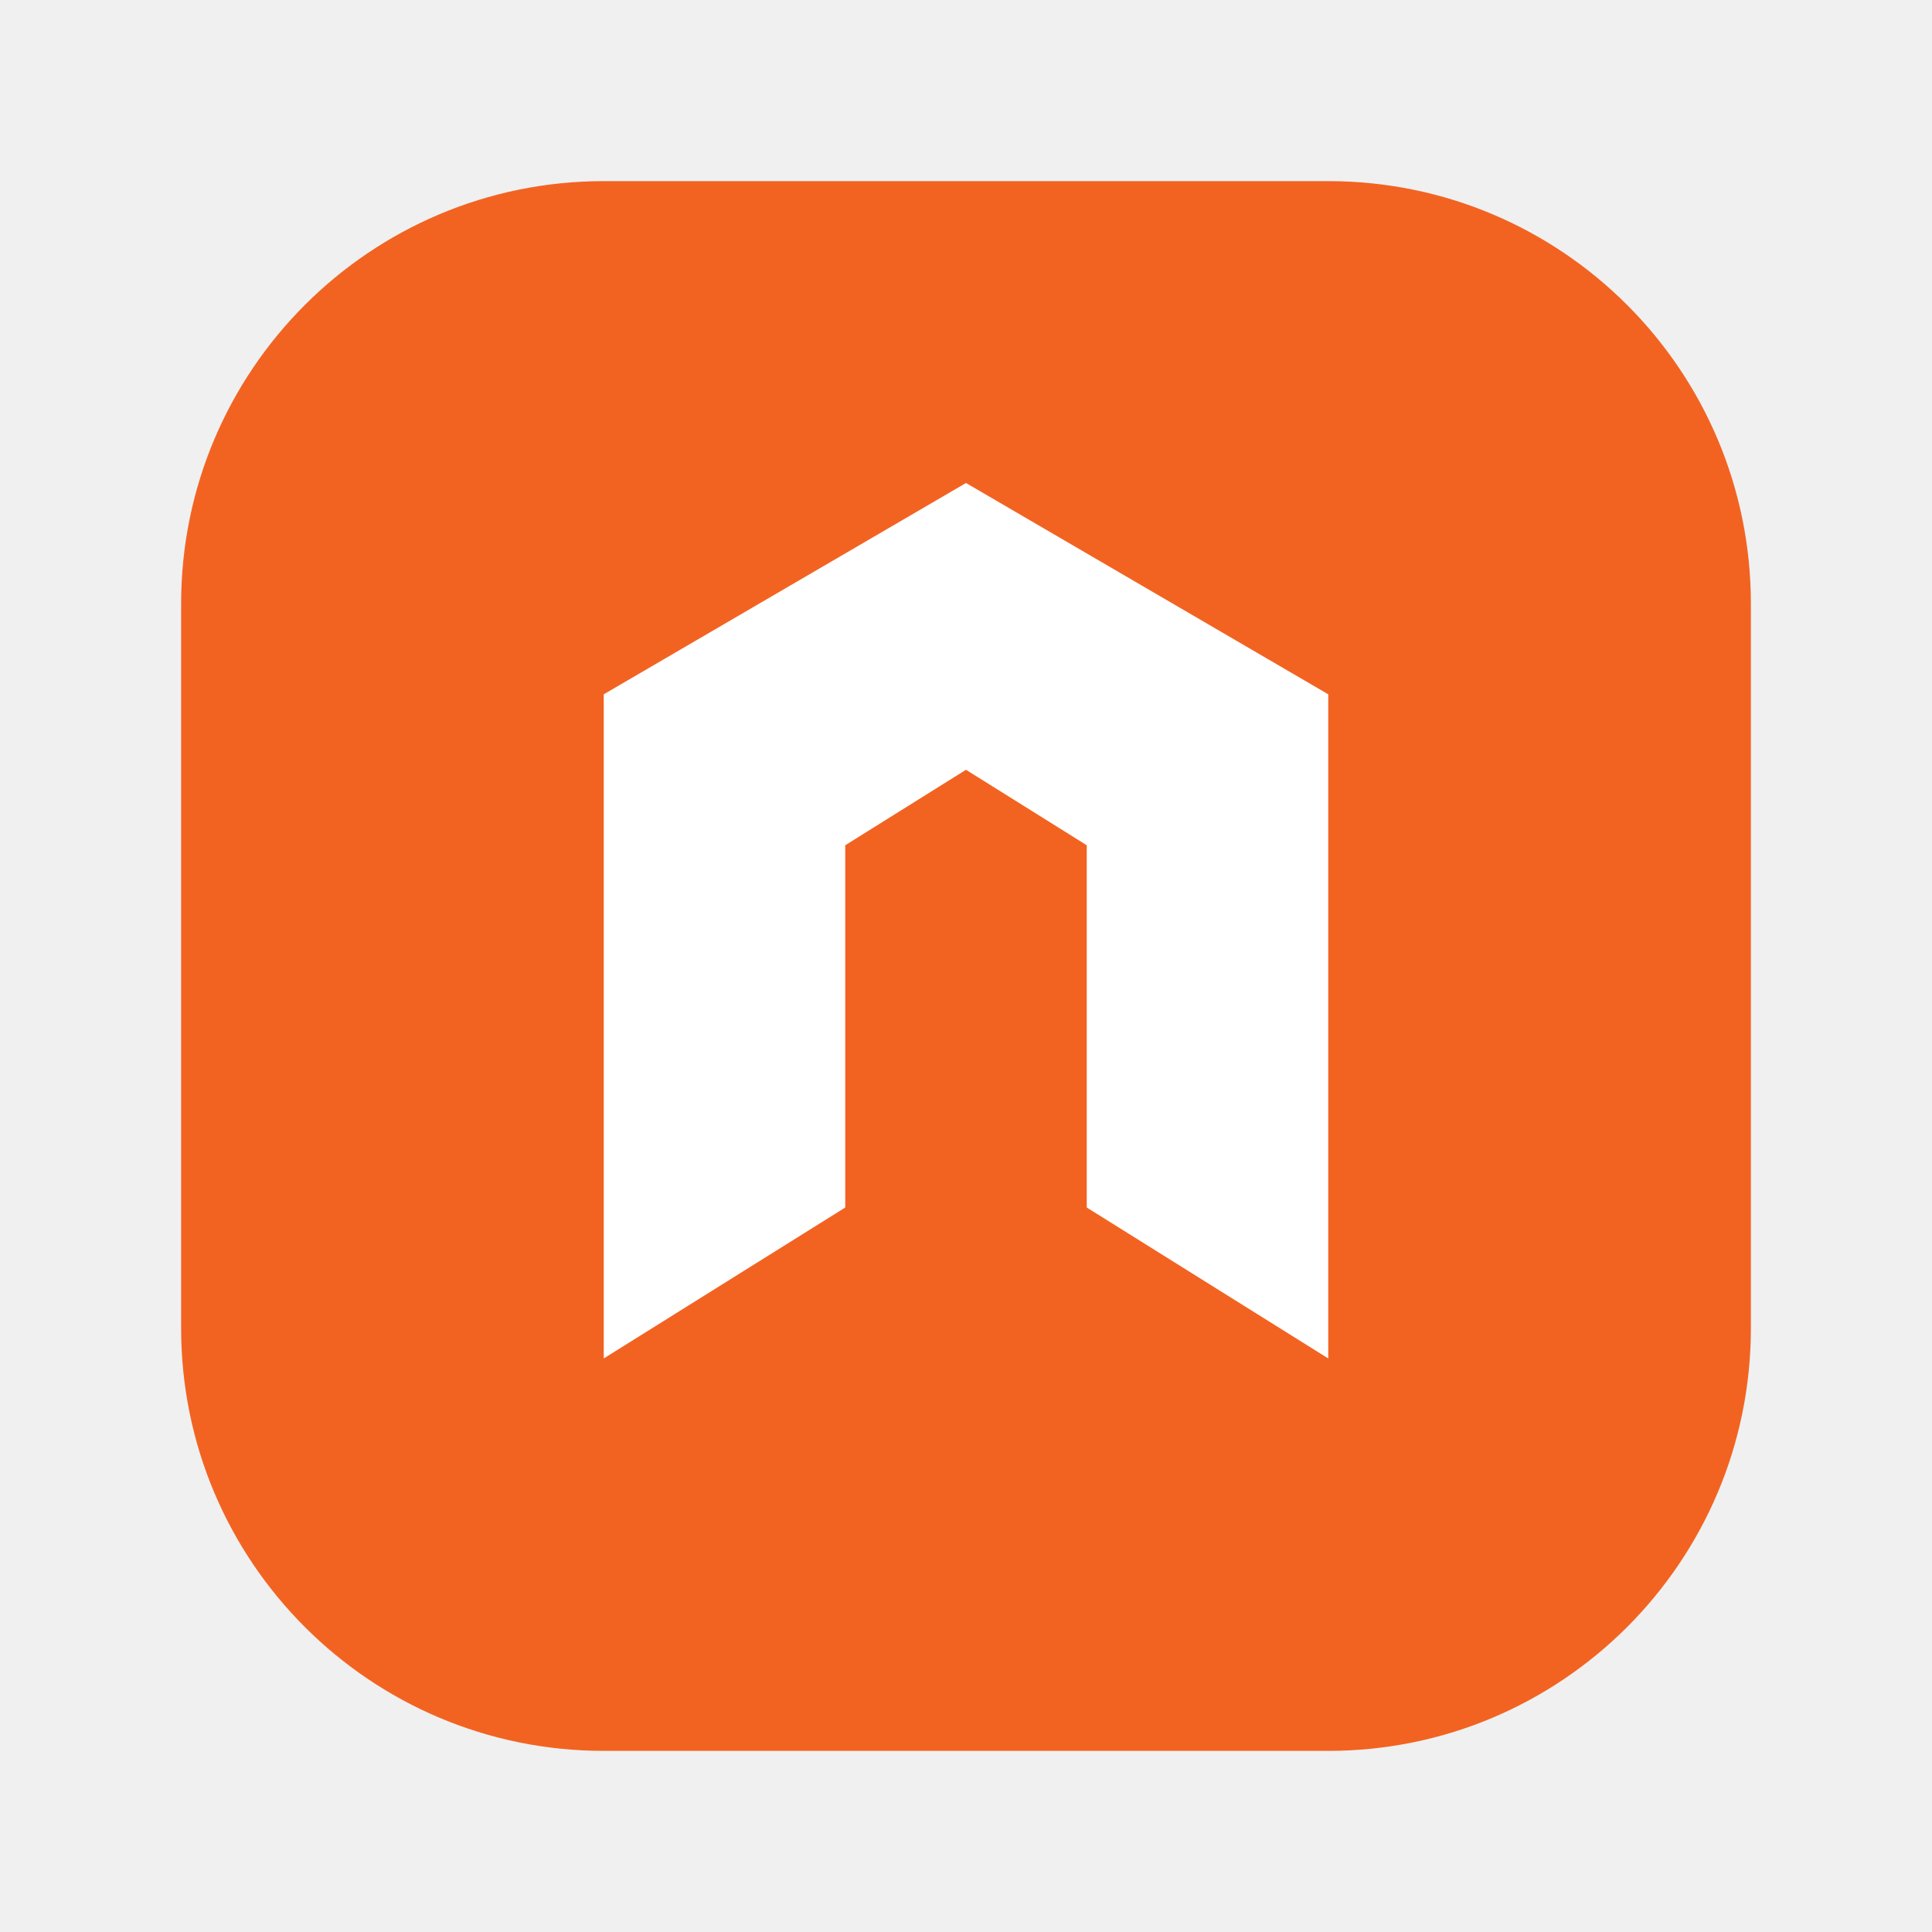
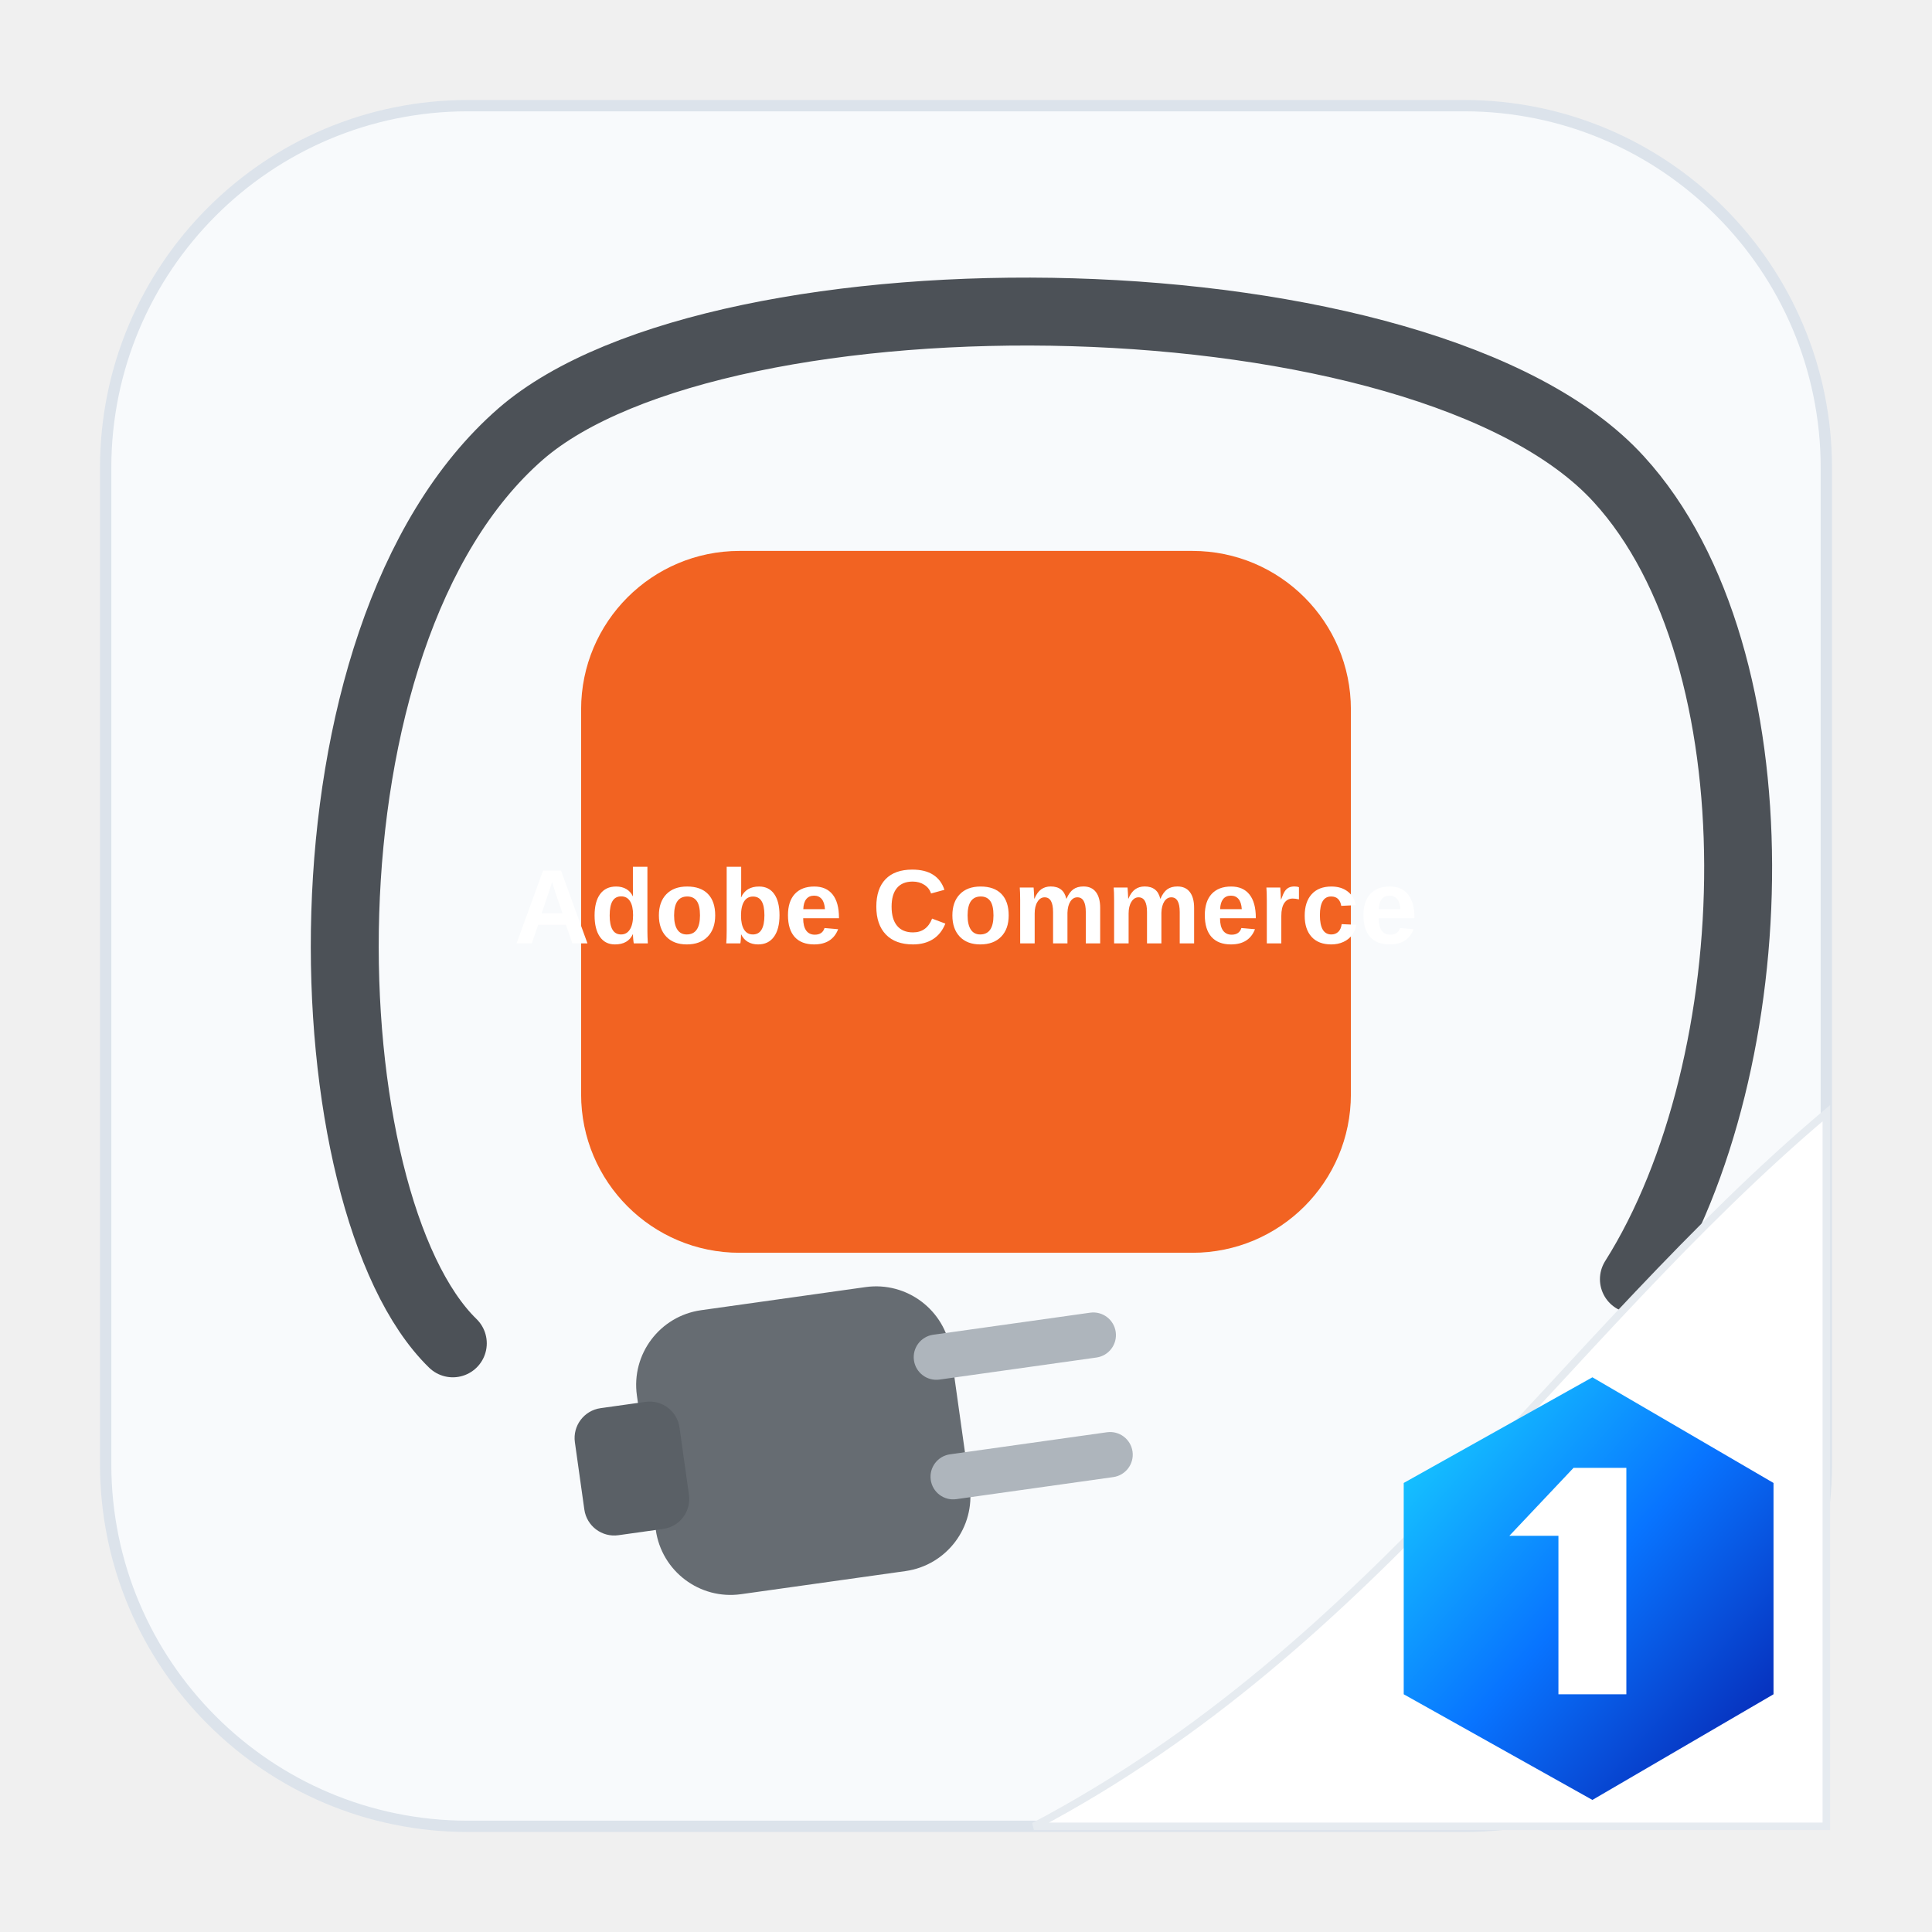
- <svg xmlns="http://www.w3.org/2000/svg" viewBox="0 0 64 64">
-   <rect x="6" y="6" width="52" height="52" rx="14" fill="#F26322" />
-   <path d="M20 45V23l12-7 12 7v22l-8-5V28l-4-2.5L28 28v12z" fill="#fff" />
+ <svg xmlns="http://www.w3.org/2000/svg" viewBox="0 0 512 512">
+   <defs>
+     <linearGradient id="one" x1="0" y1="0" x2="1" y2="1">
+       <stop stop-color="#19d8ff" />
+       <stop offset=".5" stop-color="#0874ff" />
+       <stop offset="1" stop-color="#071ca8" />
+     </linearGradient>
+   </defs>
+   <rect x="28" y="28" width="456" height="456" rx="96" fill="#f8fafc" stroke="#dce3eb" stroke-width="3" />
+   <path d="M120 356C82 319 76 169 138 115c53-46 240-44 291 12 43 47 40 155 4 212" fill="none" stroke="#4c5157" stroke-width="18" stroke-linecap="round" />
+   <rect x="154" y="146" width="204" height="186" rx="42" fill="#F26322" />
+   <text x="256" y="250" text-anchor="middle" font-family="Arial,Helvetica,sans-serif" font-size="28" font-weight="800" fill="#fff">Adobe Commerce</text>
+   <g transform="translate(166 350) rotate(-8)">
+     <rect width="84" height="76" rx="20" fill="#666c72" />
+     <rect x="-18" y="22" width="28" height="34" rx="8" fill="#5a6066" />
+     <rect x="74" y="15" width="54" height="12" rx="6" fill="#aeb5bc" />
+     <rect x="74" y="47" width="54" height="12" rx="6" fill="#aeb5bc" />
+   </g>
+   <path d="M274 484C365 436 413 355 484 295V484Z" fill="#fff" stroke="#e6ebf0" stroke-width="2" />
+   <g transform="translate(372 365)">
+     <path d="M50 0 98 28v56L50 112 0 84V28Z" fill="url(#one)" />
+     <path d="M45 24 28 42h13v42h18V24Z" fill="#fff" />
+   </g>
</svg>
